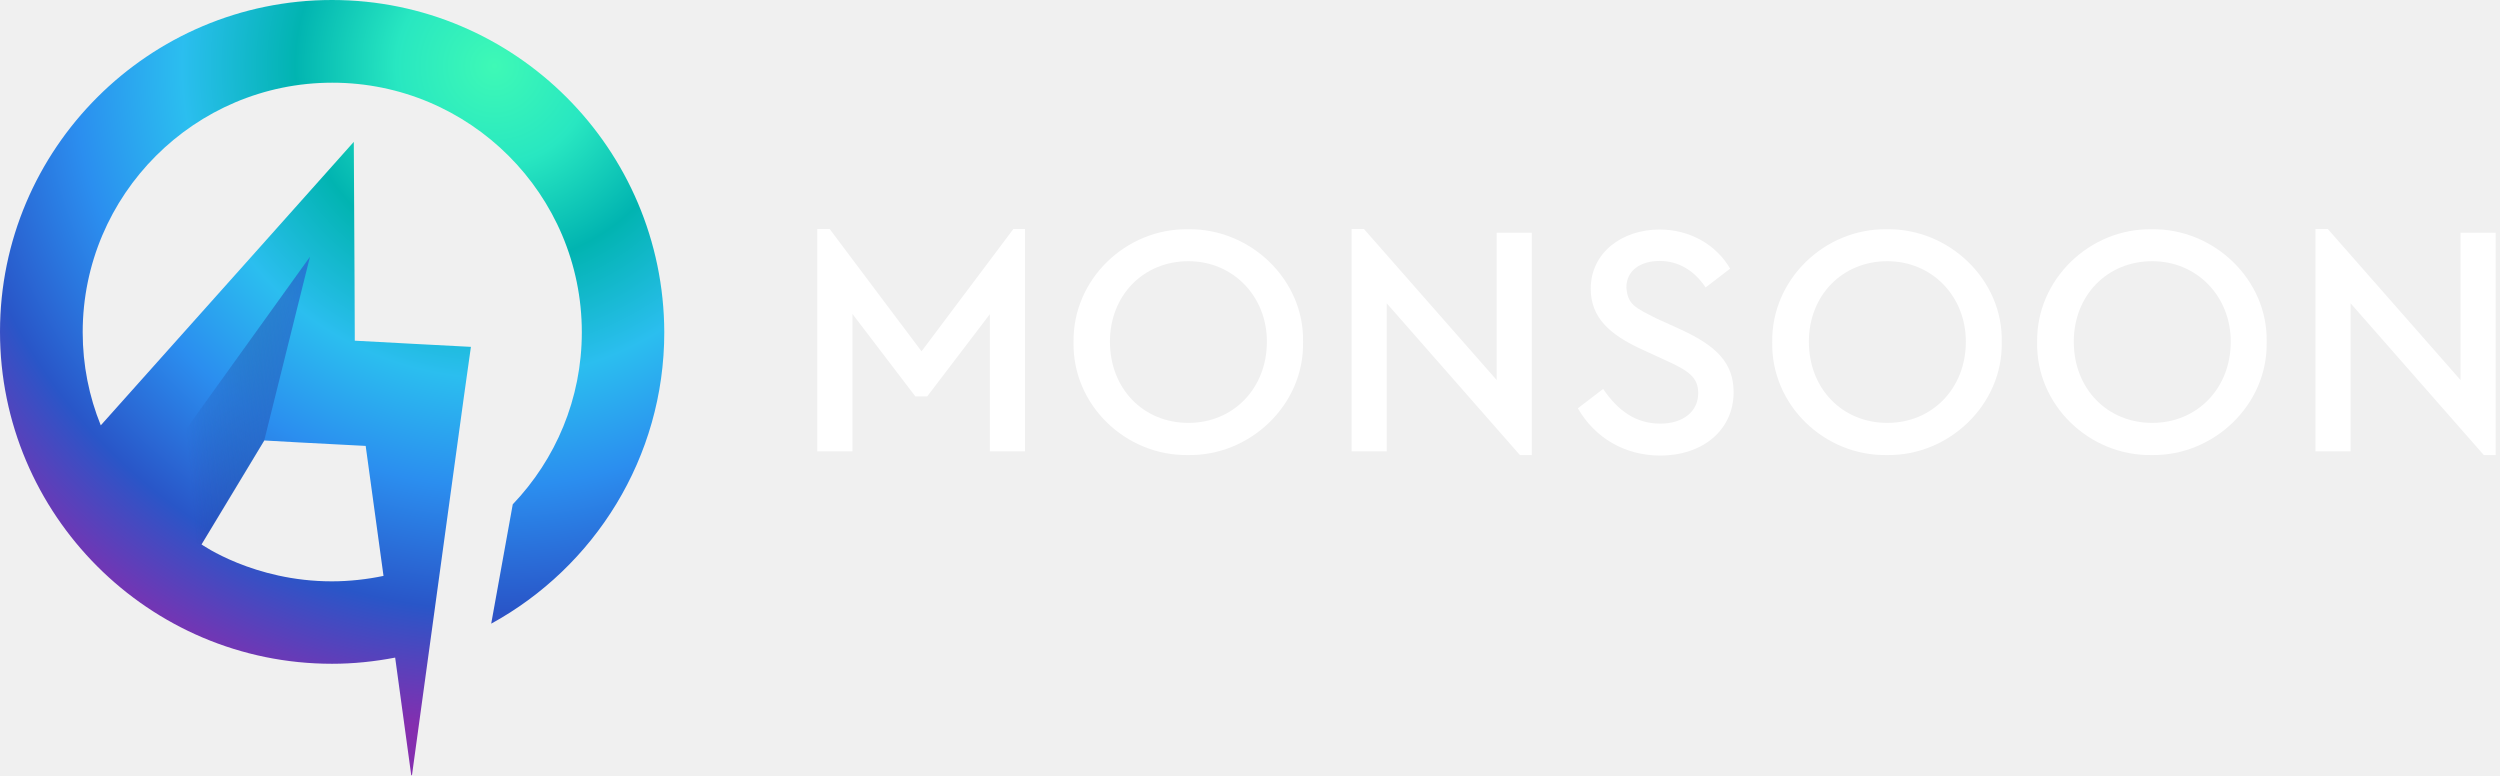
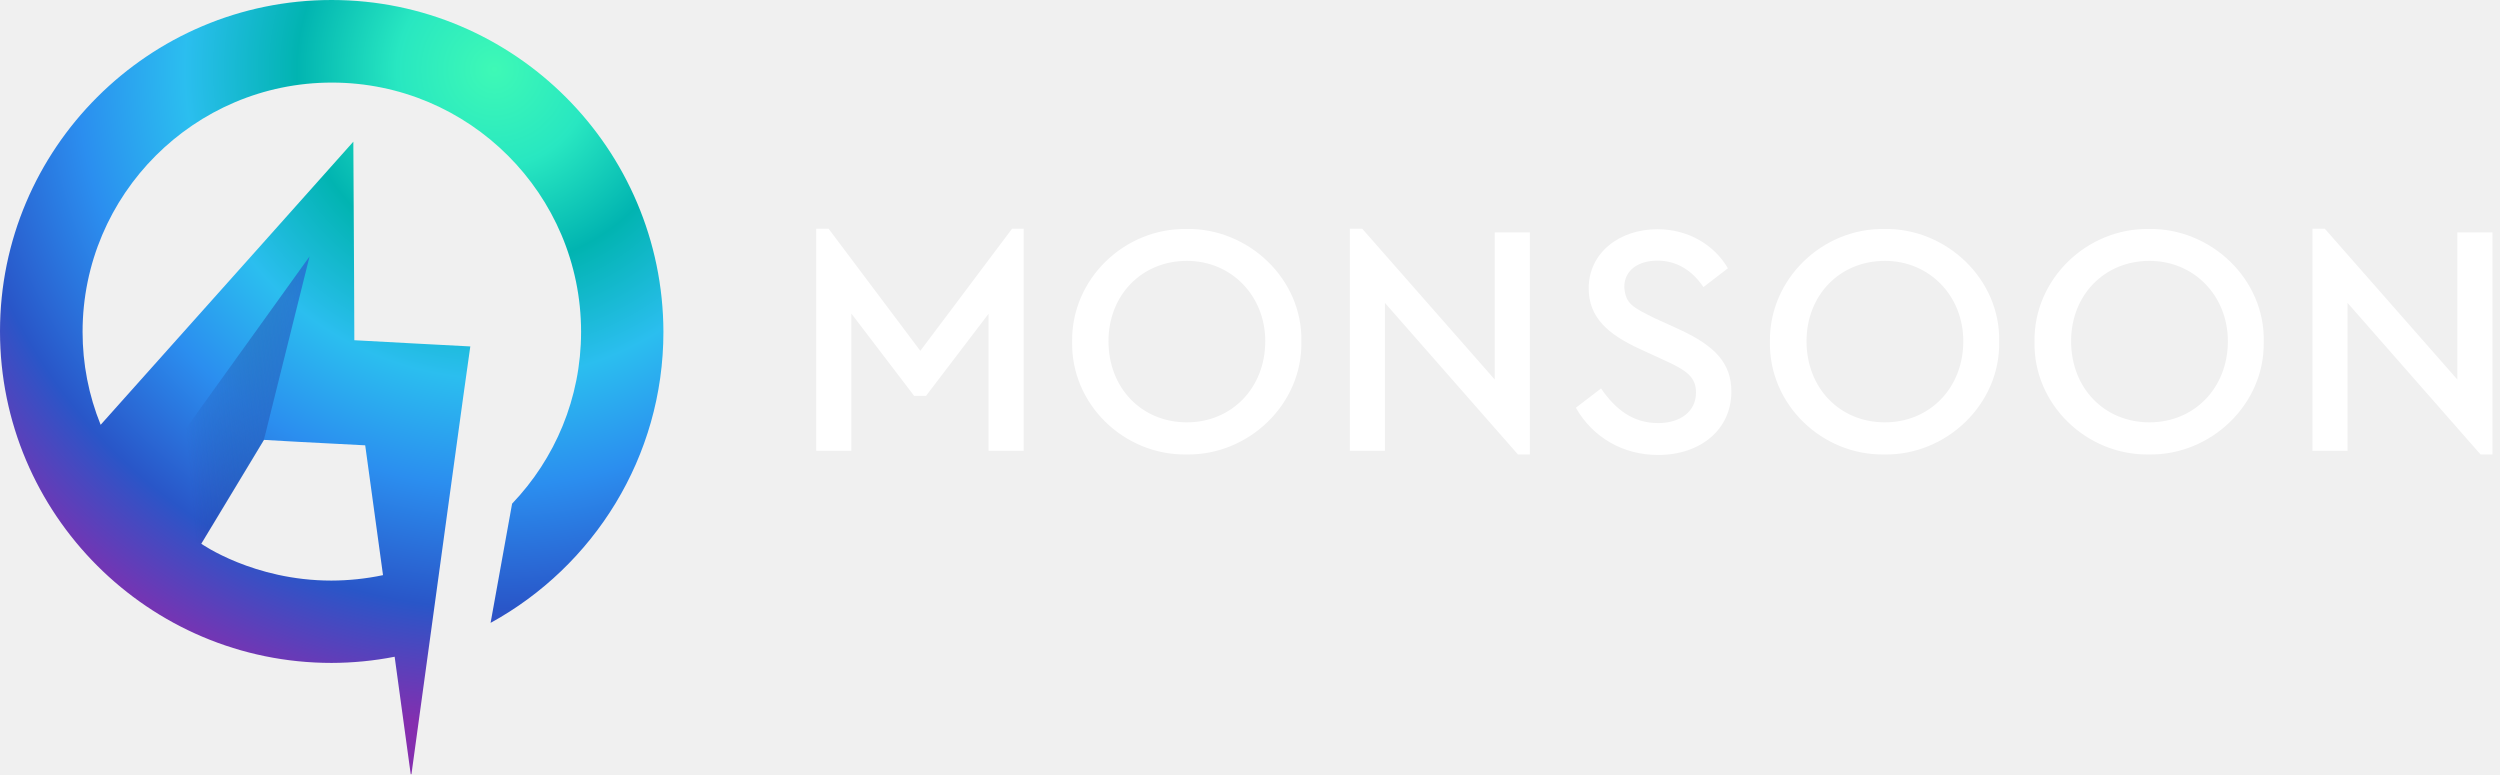
- <svg xmlns="http://www.w3.org/2000/svg" width="129" height="40" viewBox="0 0 129 40" fill="none">
-   <path d="M17.132 0C7.678 0 0 7.678 0 17.119C0 26.56 7.678 34.251 17.132 34.251C18.243 34.251 19.329 34.136 20.39 33.932L21.22 40H21.258L23.43 24.158L23.941 20.441L24.299 17.898L21.386 17.745L18.307 17.579L18.294 14.334L18.256 7.32L13.414 12.75L5.2 21.948C4.599 20.466 4.267 18.844 4.267 17.145C4.267 10.054 10.041 4.267 17.145 4.267C24.248 4.267 30.022 10.041 30.022 17.145C30.022 20.581 28.668 23.711 26.458 26.024L25.346 32.181C30.661 29.269 34.277 23.622 34.277 17.145C34.251 7.678 26.573 0 17.132 0ZM13.631 22.728L15.445 22.83L18.869 23.009L19.789 29.716C18.933 29.895 18.026 29.997 17.119 29.997C13.095 29.997 10.399 28.093 10.399 28.093L13.631 22.728Z" fill="url(#paint0_radial)" />
-   <path d="M5.992 27.173L10.412 28.093L13.632 22.74L15.995 13.248L7.295 25.359L5.992 27.173Z" fill="url(#paint1_linear)" />
-   <path d="M52.891 11.83V23.29H51.076V16.212L47.844 20.454H47.231L43.986 16.199V23.29H42.172V11.817H42.811L47.55 18.128L52.29 11.817H52.891V11.83Z" fill="white" />
-   <path d="M61.31 11.83C64.504 11.779 67.314 14.424 67.237 17.656C67.301 20.888 64.504 23.532 61.31 23.481C58.078 23.532 55.331 20.888 55.395 17.656C55.343 14.424 58.09 11.779 61.31 11.83ZM61.322 13.478C58.985 13.478 57.273 15.254 57.273 17.63C57.273 20.045 58.985 21.821 61.322 21.821C63.635 21.821 65.372 20.045 65.372 17.63C65.372 15.28 63.622 13.478 61.322 13.478Z" fill="white" />
-   <path d="M79.042 12.009V23.481H78.428L71.555 15.65V23.29H69.741V11.817H70.38L77.228 19.61V12.009H79.042Z" fill="white" />
-   <path d="M82.721 20.07C83.475 21.169 84.382 21.859 85.672 21.859C86.835 21.859 87.627 21.246 87.627 20.288C87.627 19.483 87.154 19.138 85.966 18.601L84.714 18.026C83.079 17.273 82.082 16.404 82.082 14.896C82.082 13.044 83.692 11.843 85.634 11.843C87.218 11.843 88.572 12.648 89.275 13.861L88.01 14.832C87.41 13.938 86.592 13.465 85.634 13.465C84.676 13.465 83.922 13.938 83.922 14.832C83.986 15.727 84.382 15.88 85.493 16.442L86.758 17.017C88.585 17.86 89.454 18.742 89.454 20.236C89.454 22.204 87.844 23.507 85.672 23.507C83.832 23.507 82.287 22.587 81.418 21.067L82.721 20.07Z" fill="white" />
-   <path d="M97.362 11.83C100.556 11.779 103.367 14.424 103.29 17.656C103.354 20.888 100.556 23.532 97.362 23.481C94.13 23.532 91.383 20.888 91.447 17.656C91.396 14.424 94.156 11.779 97.362 11.83ZM97.388 13.478C95.05 13.478 93.338 15.254 93.338 17.63C93.338 20.045 95.05 21.821 97.388 21.821C99.7 21.821 101.438 20.045 101.438 17.63C101.438 15.28 99.688 13.478 97.388 13.478Z" fill="white" />
-   <path d="M111.031 11.83C114.225 11.779 117.036 14.424 116.959 17.656C117.023 20.888 114.225 23.532 111.031 23.481C107.799 23.532 105.052 20.888 105.116 17.656C105.065 14.424 107.825 11.779 111.031 11.83ZM111.057 13.478C108.719 13.478 107.007 15.254 107.007 17.63C107.007 20.045 108.719 21.821 111.057 21.821C113.369 21.821 115.107 20.045 115.107 17.63C115.107 15.28 113.356 13.478 111.057 13.478Z" fill="white" />
-   <path d="M128.777 12.009V23.481H128.164L121.291 15.65V23.29H119.477V11.817H120.115L126.963 19.61V12.009H128.777Z" fill="white" />
+ <svg xmlns="http://www.w3.org/2000/svg" width="155" height="48" fill="none">
+   <path d="M20.558 0C9.214 0 0 9.214 0 20.543c0 11.33 9.214 20.558 20.558 20.558a20.61 20.61 0 003.91-.383L25.464 48h.046l2.606-19.01.614-4.461.429-3.05-3.496-.185-3.694-.2-.016-3.893-.046-8.417-5.81 6.516L6.24 26.338a15.32 15.32 0 01-1.12-5.764c0-8.509 6.93-15.454 15.454-15.454 8.523 0 15.453 6.93 15.453 15.454 0 4.123-1.625 7.88-4.277 10.654l-1.334 7.39c6.377-3.496 10.716-10.272 10.716-18.044C41.102 9.214 31.888 0 20.558 0zm-4.2 27.273l2.177.123 4.108.214 1.104 8.049a15.778 15.778 0 01-3.204.337c-4.83 0-8.064-2.284-8.064-2.284l3.879-6.439z" fill="url(#paint0_radial)" />
+   <path d="M7.19 32.608l5.304 1.104 3.864-6.424 2.836-11.39L8.754 30.43 7.19 32.608z" fill="url(#paint1_linear)" />
+   <path d="M63.468 14.196v13.752h-2.177v-8.494l-3.878 5.09h-.736l-3.894-5.105v8.509h-2.177V14.18h.767l5.687 7.573 5.688-7.573h.72v.015zm10.103 0c3.833-.061 7.205 3.112 7.113 6.99.077 3.88-3.28 7.053-7.113 6.991-3.879.062-7.175-3.112-7.098-6.99-.061-3.879 3.235-7.052 7.098-6.99zm.015 1.978c-2.805 0-4.86 2.13-4.86 4.982 0 2.898 2.055 5.029 4.86 5.029 2.775 0 4.86-2.131 4.86-5.029 0-2.82-2.1-4.982-4.86-4.982zM94.85 14.41v13.768h-.736l-8.248-9.398v9.168H83.69V14.18h.767l8.217 9.351V14.41h2.177zm4.415 9.674c.905 1.319 1.993 2.147 3.542 2.147 1.395 0 2.345-.736 2.345-1.886 0-.966-.567-1.38-1.993-2.024l-1.502-.69c-1.962-.904-3.158-1.947-3.158-3.756 0-2.223 1.932-3.664 4.262-3.664 1.901 0 3.526.966 4.369 2.423l-1.518 1.165c-.72-1.073-1.701-1.64-2.851-1.64s-2.055.567-2.055 1.64c.077 1.073.552 1.257 1.886 1.931l1.518.69c2.192 1.012 3.235 2.07 3.235 3.864 0 2.36-1.932 3.924-4.538 3.924-2.208 0-4.063-1.104-5.105-2.928l1.563-1.196zm17.569-9.888c3.833-.061 7.206 3.112 7.114 6.99.076 3.88-3.281 7.053-7.114 6.991-3.878.062-7.174-3.112-7.098-6.99-.061-3.879 3.25-7.052 7.098-6.99zm.031 1.978c-2.806 0-4.86 2.13-4.86 4.982 0 2.898 2.054 5.029 4.86 5.029 2.775 0 4.86-2.131 4.86-5.029 0-2.82-2.101-4.982-4.86-4.982zm16.373-1.978c3.832-.061 7.205 3.112 7.113 6.99.077 3.88-3.281 7.053-7.113 6.991-3.879.062-7.175-3.112-7.099-6.99-.061-3.879 3.251-7.052 7.099-6.99zm.03 1.978c-2.805 0-4.86 2.13-4.86 4.982 0 2.898 2.055 5.029 4.86 5.029 2.775 0 4.86-2.131 4.86-5.029 0-2.82-2.1-4.982-4.86-4.982zm21.264-1.764v13.768h-.736l-8.248-9.398v9.168h-2.177V14.18h.767l8.217 9.351V14.41h2.177z" fill="#fff" />
  <defs>
-     <radialGradient id="paint0_radial" cx="0" cy="0" r="1" gradientUnits="userSpaceOnUse" gradientTransform="translate(25.5836 3.479) rotate(-32.5554) scale(35.8889)">
+     <radialGradient id="paint0_radial" cx="0" cy="0" r="1" gradientUnits="userSpaceOnUse" gradientTransform="rotate(-32.555 22.499 -50.482) scale(43.0667)">
      <stop stop-color="#3EF9B6" />
-       <stop offset="0.141" stop-color="#28E7C1" />
-       <stop offset="0.286" stop-color="#01B4B1" />
-       <stop offset="0.448" stop-color="#2BBEEF" />
-       <stop offset="0.604" stop-color="#2B8EEF" />
-       <stop offset="0.781" stop-color="#2956C8" />
-       <stop offset="0.953" stop-color="#842EAF" />
+       <stop offset=".141" stop-color="#28E7C1" />
+       <stop offset=".286" stop-color="#01B4B1" />
+       <stop offset=".448" stop-color="#2BBEEF" />
+       <stop offset=".604" stop-color="#2B8EEF" />
+       <stop offset=".781" stop-color="#2956C8" />
+       <stop offset=".953" stop-color="#842EAF" />
    </radialGradient>
-     <linearGradient id="paint1_linear" x1="6.117" y1="21.289" x2="18.51" y2="20.202" gradientUnits="userSpaceOnUse">
-       <stop offset="0.271" stop-color="#1D2671" stop-opacity="0" />
+     <linearGradient id="paint1_linear" x1="7.34" y1="25.547" x2="22.211" y2="24.243" gradientUnits="userSpaceOnUse">
+       <stop offset=".271" stop-color="#1D2671" stop-opacity="0" />
      <stop offset="1" stop-color="#2B7AEF" />
      <stop offset="1" stop-color="#314FCD" />
    </linearGradient>
  </defs>
</svg>
